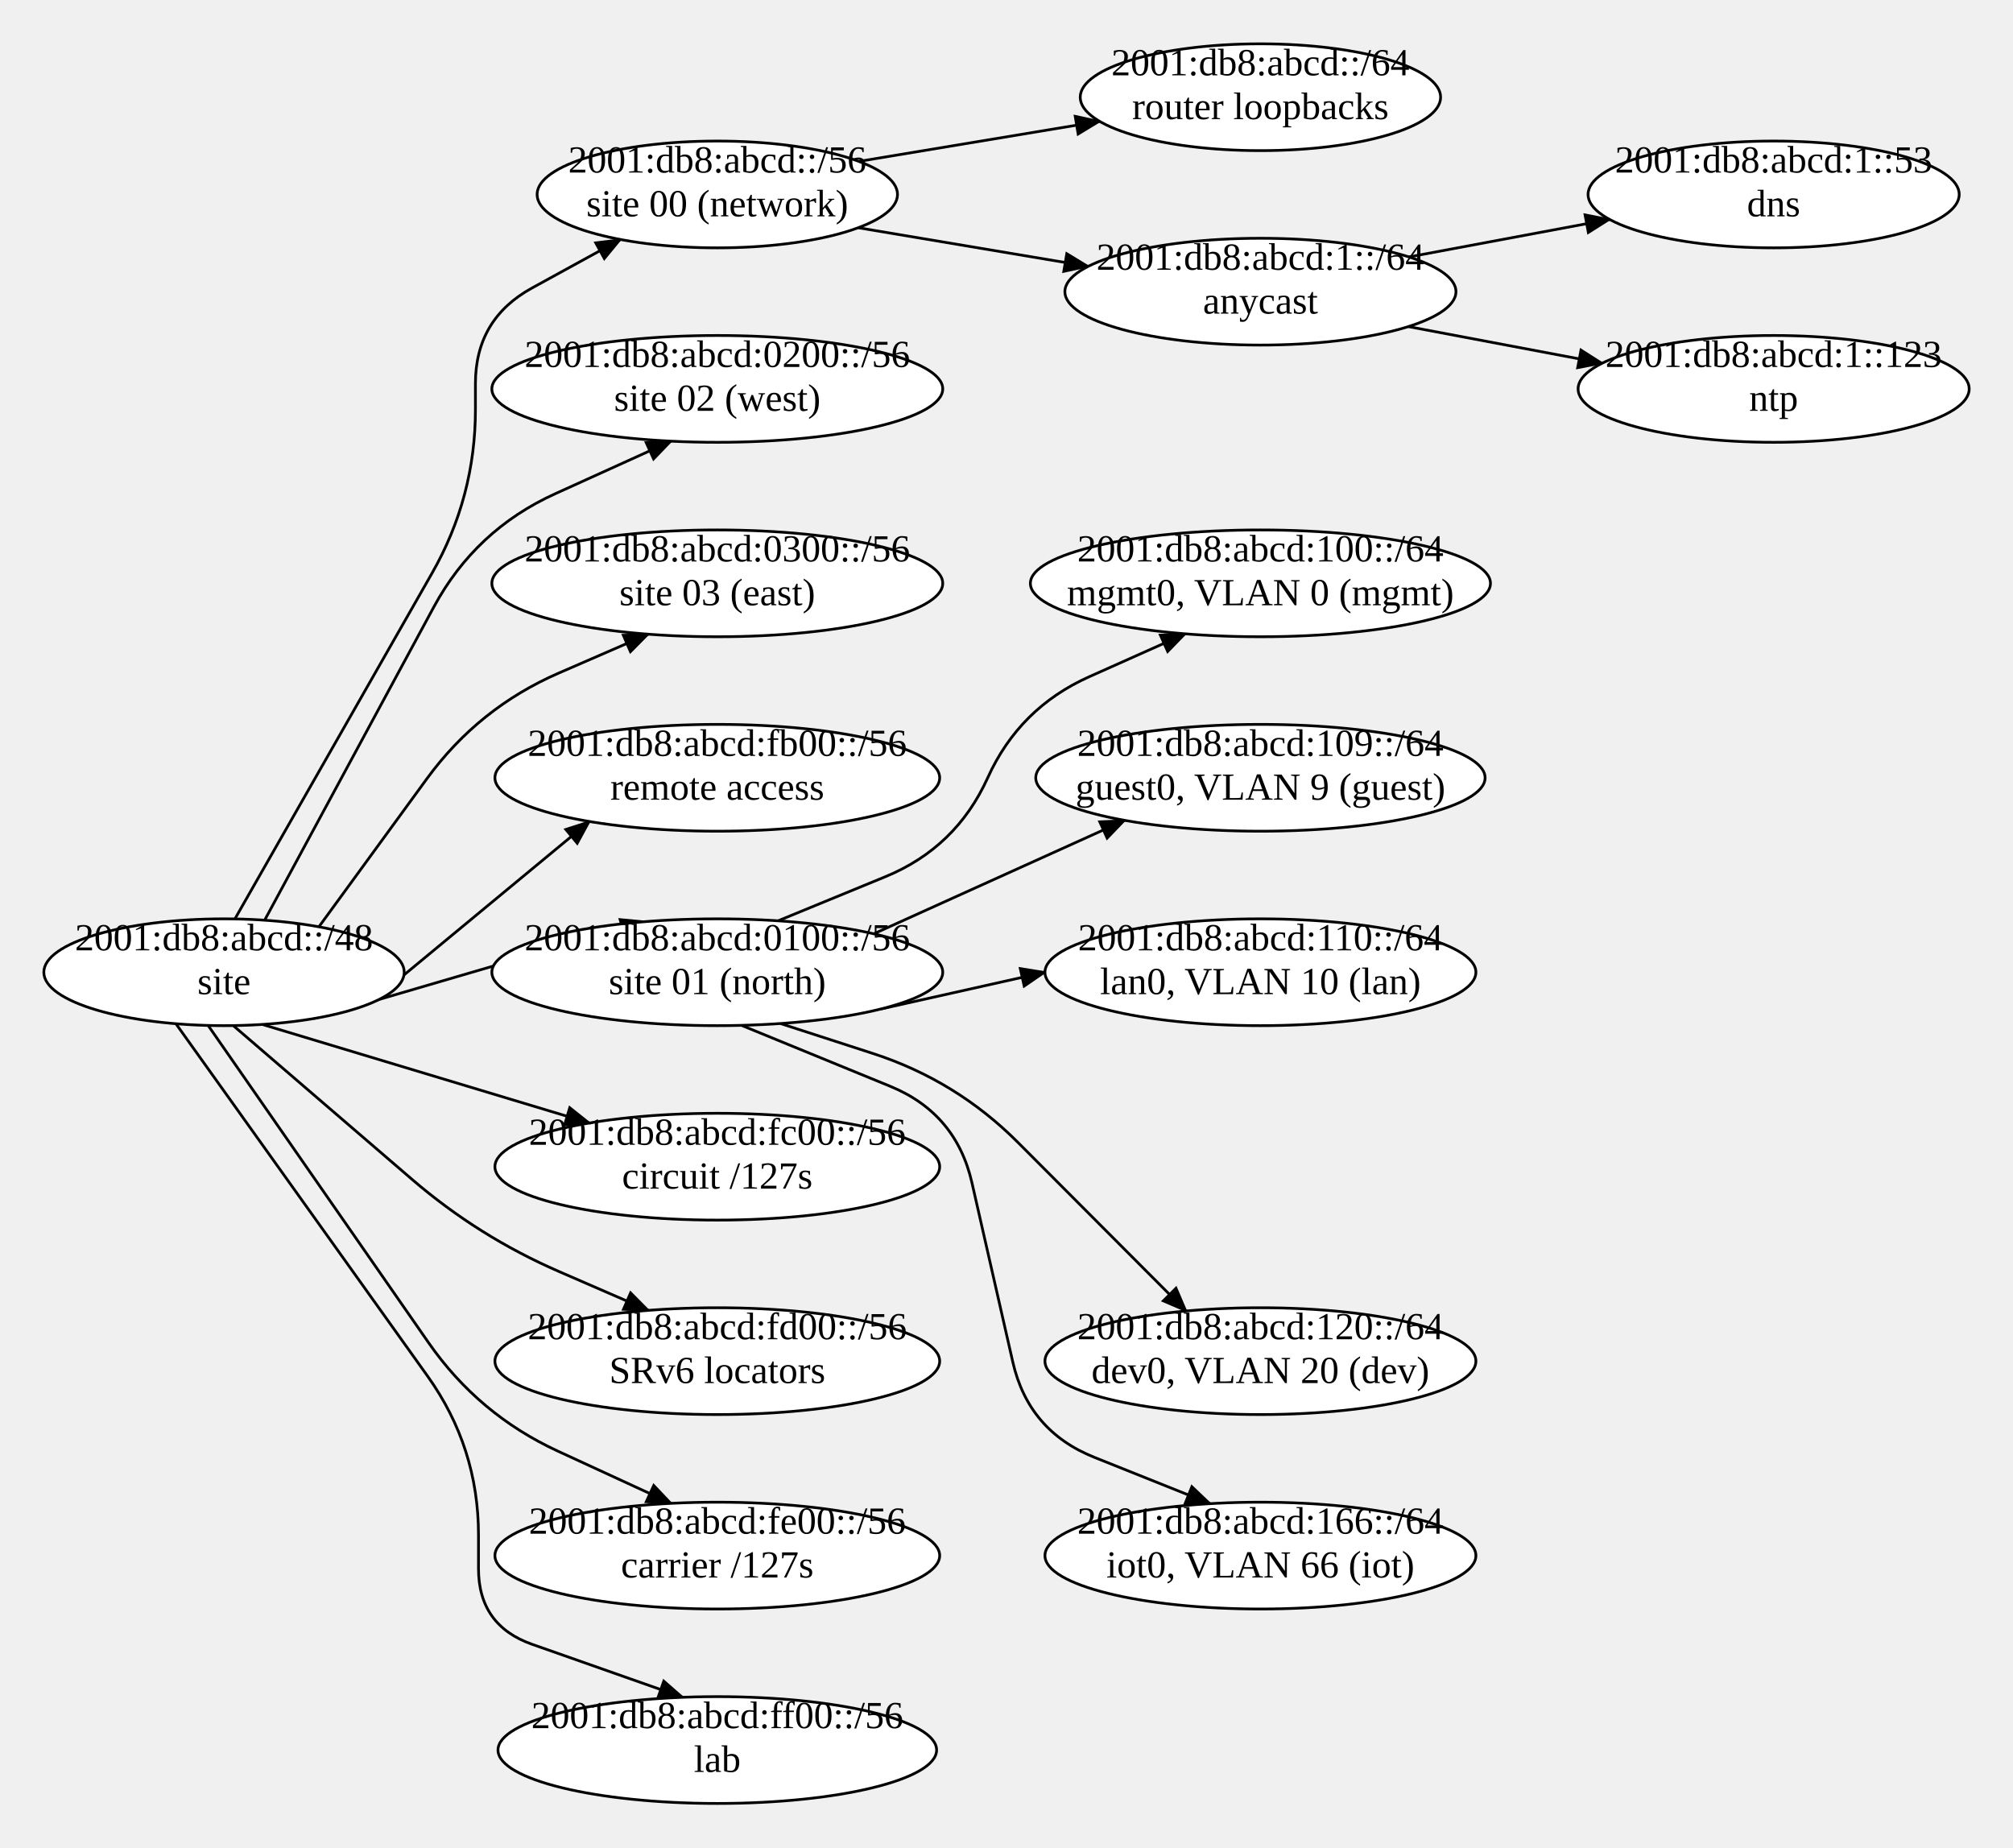
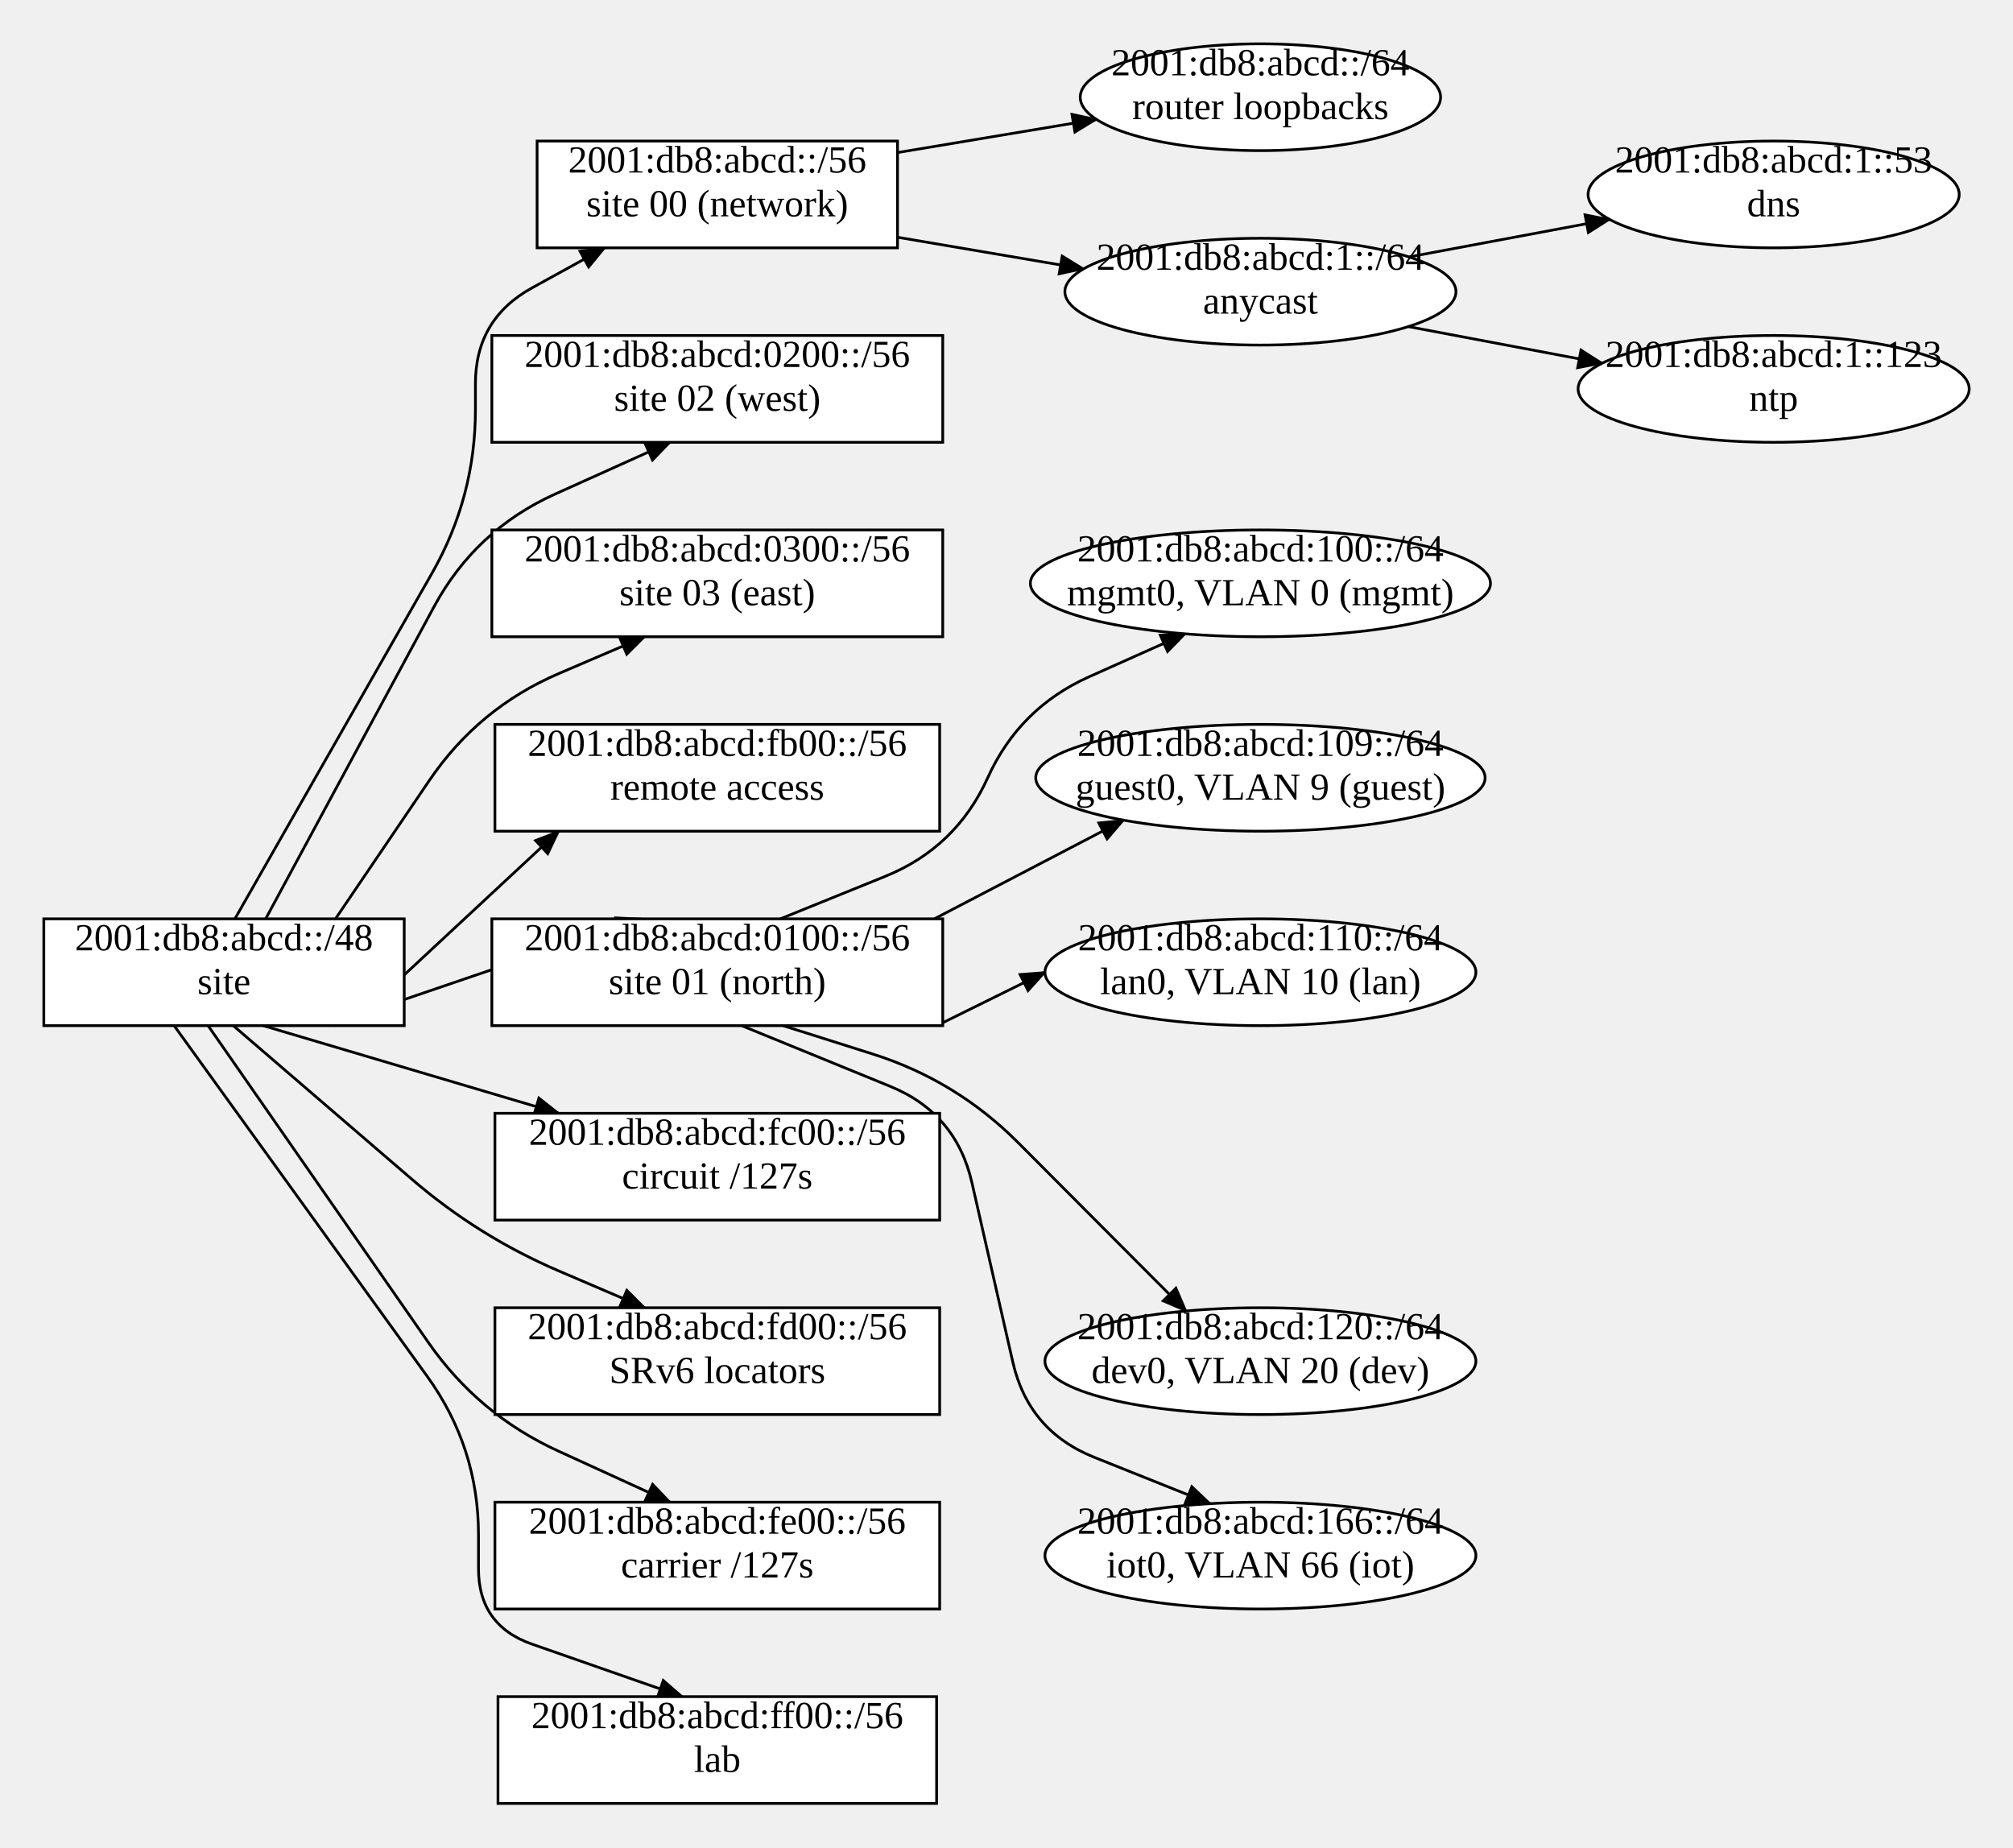
<svg xmlns="http://www.w3.org/2000/svg" width="735.04" height="674.5">
  <style type="text/css">
		.edge { fill: none; }
	</style>
  <defs>
    <marker id="normal" markerWidth="10" markerHeight="8" refX="9" refY="4" orient="auto-start-reverse" markerUnits="userSpaceOnUse">
      <path d="M0,0 L0,8 L10,4 z" fill="context-stroke" />
    </marker>
    <marker id="vee" markerWidth="10" markerHeight="8" refX="9" refY="4" orient="auto-start-reverse" markerUnits="userSpaceOnUse">
      <path d="M0,0 L10,4 L0,8 L3,4 z" fill="context-stroke" />
    </marker>
    <marker id="dot" markerWidth="8" markerHeight="8" refX="7" refY="4" orient="auto-start-reverse" markerUnits="userSpaceOnUse">
      <circle cx="4" cy="4" r="3.5" fill="context-stroke" />
    </marker>
    <marker id="odot" markerWidth="8" markerHeight="8" refX="7" refY="4" orient="auto-start-reverse" markerUnits="userSpaceOnUse">
      <circle cx="4" cy="4" r="3" fill="white" stroke="context-stroke" />
    </marker>
  </defs>
  <g>
-     <path class="edge" marker-end="url(#normal)" stroke="#000000" stroke-width="1" d="M85.771,335.536 L157.75,209.299 Q173.6,181.5 173.6,149.5 L173.6,140.059 Q173.6,116.5 194.253,105.166 L226.549,87.443 " />
-     <path class="edge" marker-end="url(#normal)" stroke="#000000" stroke-width="1" d="M114.557,371.912 L235.507,336.531 " />
-     <path class="edge" marker-end="url(#normal)" stroke="#000000" stroke-width="1" d="M96.629,336.002 L158.392,221.655 Q173.6,193.5 202.741,180.279 L245.044,161.086 " />
-     <path class="edge" marker-end="url(#normal)" stroke="#000000" stroke-width="1" d="M116.434,338.42 L155.864,284.354 Q174.72,258.5 204.068,245.745 L236.701,231.562 " />
-     <path class="edge" marker-end="url(#normal)" stroke="#000000" stroke-width="1" d="M147.515,355.989 L215.236,299.955 " />
-     <path class="edge" marker-end="url(#normal)" stroke="#000000" stroke-width="1" d="M95.772,374.055 L215.236,410.045 " />
-     <path class="edge" marker-end="url(#normal)" stroke="#000000" stroke-width="1" d="M85.166,374.474 L150.459,430.633 Q174.72,451.5 204.068,464.255 L236.756,478.46 " />
-     <path class="edge" marker-end="url(#normal)" stroke="#000000" stroke-width="1" d="M75.995,374.424 L156.46,490.221 Q174.72,516.5 203.781,529.896 L245.064,548.925 " />
-     <path class="edge" marker-end="url(#normal)" stroke="#000000" stroke-width="1" d="M64.225,373.792 L156.122,502.46 Q174.72,528.5 174.72,560.5 L174.72,572.738 Q174.72,593.5 194.305,600.391 L249.309,619.743 " />
-     <path class="edge" marker-end="url(#normal)" stroke="#000000" stroke-width="1" d="M313.596,58.928 L401.531,44.306 " />
-     <path class="edge" marker-end="url(#normal)" stroke="#000000" stroke-width="1" d="M313.366,83.157 L397.367,97.259 " />
+     <path class="edge" marker-end="url(#normal)" stroke="#000000" stroke-width="1" d="M85.771,335.5 L157.747,209.297 Q173.6,181.5 173.6,149.5 L173.6,140.088 Q173.6,116.5 194.262,105.121 L220.812,90.5 " />
+     <path class="edge" marker-end="url(#normal)" stroke="#000000" stroke-width="1" d="M119.603,374.5 L234.014,335.5 " />
+     <path class="edge" marker-end="url(#normal)" stroke="#000000" stroke-width="1" d="M97.01,335.5 L158.409,221.664 Q173.6,193.5 202.779,180.362 L244.671,161.5 " />
+     <path class="edge" marker-end="url(#normal)" stroke="#000000" stroke-width="1" d="M122.496,335.5 L156.758,284.983 Q174.72,258.5 204.133,245.894 L235.386,232.5 " />
+     <path class="edge" marker-end="url(#normal)" stroke="#000000" stroke-width="1" d="M147.6,355.967 L204.006,303.5 " />
+     <path class="edge" marker-end="url(#normal)" stroke="#000000" stroke-width="1" d="M96.108,374.5 L204.006,406.5 " />
+     <path class="edge" marker-end="url(#normal)" stroke="#000000" stroke-width="1" d="M85.177,374.5 L150.457,430.636 Q174.72,451.5 204.134,464.101 L235.41,477.5 " />
+     <path class="edge" marker-end="url(#normal)" stroke="#000000" stroke-width="1" d="M75.98,374.5 L156.451,490.227 Q174.72,516.5 203.82,529.81 L244.681,548.5 " />
+     <path class="edge" marker-end="url(#normal)" stroke="#000000" stroke-width="1" d="M63.576,374.5 L155.993,502.552 Q174.72,528.5 174.72,560.5 L174.72,572.77 Q174.72,593.5 194.29,600.336 L249.147,619.5 " />
+     <path class="edge" marker-end="url(#normal)" stroke="#000000" stroke-width="1" d="M327.72,55.708 L400.351,43.577 " />
+     <path class="edge" marker-end="url(#normal)" stroke="#000000" stroke-width="1" d="M327.72,86.628 L395.68,98.172 " />
    <path class="edge" marker-end="url(#normal)" stroke="#000000" stroke-width="1" d="M514.483,93.82 L587.735,80.113 " />
    <path class="edge" marker-end="url(#normal)" stroke="#000000" stroke-width="1" d="M514.25,119.254 L585.039,132.622 " />
-     <path class="edge" marker-end="url(#normal)" stroke="#000000" stroke-width="1" d="M284.104,336.221 L323.232,320.14 Q349.12,309.5 360.66,284 L360.66,284 Q372.2,258.5 397.756,247.084 L432.8,231.43 " />
-     <path class="edge" marker-end="url(#normal)" stroke="#000000" stroke-width="1" d="M319.057,340.962 L410.663,299.537 " />
-     <path class="edge" marker-end="url(#normal)" stroke="#000000" stroke-width="1" d="M321.699,368.406 L381.56,355 " />
-     <path class="edge" marker-end="url(#normal)" stroke="#000000" stroke-width="1" d="M284.968,373.72 L318.677,384.639 Q349.12,394.5 371.718,417.157 L433.099,478.697 " />
-     <path class="edge" marker-end="url(#normal)" stroke="#000000" stroke-width="1" d="M270.744,374.388 L325.024,396.627 Q349.12,406.5 354.907,431.889 L369.819,497.311 Q375.56,522.5 399.547,532.097 L441.886,549.038 " />
-     <ellipse cx="81.8" cy="355" rx="65.8" ry="19.5" class="node" fill="#FFFFFF" stroke="#000000" stroke-width="1" />
+     <path class="edge" marker-end="url(#normal)" stroke="#000000" stroke-width="1" d="M284.941,335.5 L323.178,320.009 Q349.12,309.5 360.66,284 L360.66,284 Q372.2,258.5 397.753,247.078 L432.768,231.428 " />
+     <path class="edge" marker-end="url(#normal)" stroke="#000000" stroke-width="1" d="M341.179,335.5 L410.273,299.466 " />
+     <path class="edge" marker-end="url(#normal)" stroke="#000000" stroke-width="1" d="M344.24,373.434 L381.56,355 " />
+     <path class="edge" marker-end="url(#normal)" stroke="#000000" stroke-width="1" d="M285.943,374.5 L318.612,384.842 Q349.12,394.5 371.713,417.161 L433.067,478.7 " />
+     <path class="edge" marker-end="url(#normal)" stroke="#000000" stroke-width="1" d="M270.802,374.5 L325.036,396.66 Q349.12,406.5 354.902,431.866 L369.818,497.31 Q375.56,522.5 399.547,532.099 L441.879,549.038 " />
+     <rect x="16" y="335.5" width="131.6" height="39" class="node" fill="#FFFFFF" stroke="#000000" stroke-width="1" />
    <text text-anchor="middle" alignment-baseline="middle" x="81.8" y="347" font-size="14" fill="#000000">2001:db8:abcd::/48</text>
    <text text-anchor="middle" alignment-baseline="middle" x="81.8" y="363" font-size="14" fill="#000000">site</text>
-     <ellipse cx="261.92" cy="71" rx="65.8" ry="19.5" class="node" fill="#FFFFFF" stroke="#000000" stroke-width="1" />
+     <rect x="196.12" y="51.5" width="131.6" height="39" class="node" fill="#FFFFFF" stroke="#000000" stroke-width="1" />
    <text text-anchor="middle" alignment-baseline="middle" x="261.92" y="63" font-size="14" fill="#000000">2001:db8:abcd::/56</text>
    <text text-anchor="middle" alignment-baseline="middle" x="261.92" y="79" font-size="14" fill="#000000">site 00 (network)</text>
-     <ellipse cx="261.92" cy="355" rx="82.32" ry="19.5" class="node" fill="#FFFFFF" stroke="#000000" stroke-width="1" />
+     <rect x="179.6" y="335.5" width="164.64" height="39" class="node" fill="#FFFFFF" stroke="#000000" stroke-width="1" />
    <text text-anchor="middle" alignment-baseline="middle" x="261.92" y="347" font-size="14" fill="#000000">2001:db8:abcd:0100::/56</text>
    <text text-anchor="middle" alignment-baseline="middle" x="261.92" y="363" font-size="14" fill="#000000">site 01 (north)</text>
-     <ellipse cx="261.92" cy="142" rx="82.32" ry="19.5" class="node" fill="#FFFFFF" stroke="#000000" stroke-width="1" />
+     <rect x="179.6" y="122.5" width="164.64" height="39" class="node" fill="#FFFFFF" stroke="#000000" stroke-width="1" />
    <text text-anchor="middle" alignment-baseline="middle" x="261.92" y="134" font-size="14" fill="#000000">2001:db8:abcd:0200::/56</text>
    <text text-anchor="middle" alignment-baseline="middle" x="261.92" y="150" font-size="14" fill="#000000">site 02 (west)</text>
-     <ellipse cx="261.92" cy="213" rx="82.32" ry="19.5" class="node" fill="#FFFFFF" stroke="#000000" stroke-width="1" />
+     <rect x="179.6" y="193.5" width="164.64" height="39" class="node" fill="#FFFFFF" stroke="#000000" stroke-width="1" />
    <text text-anchor="middle" alignment-baseline="middle" x="261.92" y="205" font-size="14" fill="#000000">2001:db8:abcd:0300::/56</text>
    <text text-anchor="middle" alignment-baseline="middle" x="261.92" y="221" font-size="14" fill="#000000">site 03 (east)</text>
-     <ellipse cx="261.92" cy="284" rx="81.2" ry="19.5" class="node" fill="#FFFFFF" stroke="#000000" stroke-width="1" />
+     <rect x="180.72" y="264.5" width="162.4" height="39" class="node" fill="#FFFFFF" stroke="#000000" stroke-width="1" />
    <text text-anchor="middle" alignment-baseline="middle" x="261.92" y="276" font-size="14" fill="#000000">2001:db8:abcd:fb00::/56</text>
    <text text-anchor="middle" alignment-baseline="middle" x="261.92" y="292" font-size="14" fill="#000000">remote access</text>
-     <ellipse cx="261.92" cy="426" rx="81.2" ry="19.5" class="node" fill="#FFFFFF" stroke="#000000" stroke-width="1" />
+     <rect x="180.72" y="406.5" width="162.4" height="39" class="node" fill="#FFFFFF" stroke="#000000" stroke-width="1" />
    <text text-anchor="middle" alignment-baseline="middle" x="261.92" y="418" font-size="14" fill="#000000">2001:db8:abcd:fc00::/56</text>
    <text text-anchor="middle" alignment-baseline="middle" x="261.92" y="434" font-size="14" fill="#000000">circuit /127s</text>
-     <ellipse cx="261.92" cy="497" rx="81.2" ry="19.5" class="node" fill="#FFFFFF" stroke="#000000" stroke-width="1" />
+     <rect x="180.72" y="477.5" width="162.4" height="39" class="node" fill="#FFFFFF" stroke="#000000" stroke-width="1" />
    <text text-anchor="middle" alignment-baseline="middle" x="261.92" y="489" font-size="14" fill="#000000">2001:db8:abcd:fd00::/56</text>
    <text text-anchor="middle" alignment-baseline="middle" x="261.92" y="505" font-size="14" fill="#000000">SRv6 locators</text>
-     <ellipse cx="261.92" cy="568" rx="81.2" ry="19.5" class="node" fill="#FFFFFF" stroke="#000000" stroke-width="1" />
+     <rect x="180.72" y="548.5" width="162.4" height="39" class="node" fill="#FFFFFF" stroke="#000000" stroke-width="1" />
    <text text-anchor="middle" alignment-baseline="middle" x="261.92" y="560" font-size="14" fill="#000000">2001:db8:abcd:fe00::/56</text>
    <text text-anchor="middle" alignment-baseline="middle" x="261.92" y="576" font-size="14" fill="#000000">carrier /127s</text>
-     <ellipse cx="261.92" cy="639" rx="80.08" ry="19.5" class="node" fill="#FFFFFF" stroke="#000000" stroke-width="1" />
+     <rect x="181.84" y="619.5" width="160.16" height="39" class="node" fill="#FFFFFF" stroke="#000000" stroke-width="1" />
    <text text-anchor="middle" alignment-baseline="middle" x="261.92" y="631" font-size="14" fill="#000000">2001:db8:abcd:ff00::/56</text>
    <text text-anchor="middle" alignment-baseline="middle" x="261.92" y="647" font-size="14" fill="#000000">lab</text>
    <ellipse cx="460.24" cy="35.5" rx="65.8" ry="19.5" class="node" fill="#FFFFFF" stroke="#000000" stroke-width="1" />
    <text text-anchor="middle" alignment-baseline="middle" x="460.24" y="27.5" font-size="14" fill="#000000">2001:db8:abcd::/64</text>
    <text text-anchor="middle" alignment-baseline="middle" x="460.24" y="43.5" font-size="14" fill="#000000">router loopbacks</text>
    <ellipse cx="460.24" cy="106.5" rx="71.4" ry="19.5" class="node" fill="#FFFFFF" stroke="#000000" stroke-width="1" />
    <text text-anchor="middle" alignment-baseline="middle" x="460.24" y="98.5" font-size="14" fill="#000000">2001:db8:abcd:1::/64</text>
    <text text-anchor="middle" alignment-baseline="middle" x="460.24" y="114.5" font-size="14" fill="#000000">anycast</text>
    <ellipse cx="647.64" cy="71" rx="67.76" ry="19.5" class="node" fill="#FFFFFF" stroke="#000000" stroke-width="1" />
    <text text-anchor="middle" alignment-baseline="middle" x="647.64" y="63" font-size="14" fill="#000000">2001:db8:abcd:1::53</text>
    <text text-anchor="middle" alignment-baseline="middle" x="647.64" y="79" font-size="14" fill="#000000">dns</text>
    <ellipse cx="647.64" cy="142" rx="71.4" ry="19.5" class="node" fill="#FFFFFF" stroke="#000000" stroke-width="1" />
    <text text-anchor="middle" alignment-baseline="middle" x="647.64" y="134" font-size="14" fill="#000000">2001:db8:abcd:1::123</text>
    <text text-anchor="middle" alignment-baseline="middle" x="647.64" y="150" font-size="14" fill="#000000">ntp</text>
    <ellipse cx="460.24" cy="213" rx="84" ry="19.5" class="node" fill="#FFFFFF" stroke="#000000" stroke-width="1" />
    <text text-anchor="middle" alignment-baseline="middle" x="460.24" y="205" font-size="14" fill="#000000">2001:db8:abcd:100::/64</text>
    <text text-anchor="middle" alignment-baseline="middle" x="460.24" y="221" font-size="14" fill="#000000">mgmt0, VLAN 0 (mgmt)</text>
    <ellipse cx="460.24" cy="284" rx="82.04" ry="19.5" class="node" fill="#FFFFFF" stroke="#000000" stroke-width="1" />
    <text text-anchor="middle" alignment-baseline="middle" x="460.24" y="276" font-size="14" fill="#000000">2001:db8:abcd:109::/64</text>
    <text text-anchor="middle" alignment-baseline="middle" x="460.24" y="292" font-size="14" fill="#000000">guest0, VLAN 9 (guest)</text>
    <ellipse cx="460.24" cy="355" rx="78.68" ry="19.5" class="node" fill="#FFFFFF" stroke="#000000" stroke-width="1" />
    <text text-anchor="middle" alignment-baseline="middle" x="460.24" y="347" font-size="14" fill="#000000">2001:db8:abcd:110::/64</text>
    <text text-anchor="middle" alignment-baseline="middle" x="460.24" y="363" font-size="14" fill="#000000">lan0, VLAN 10 (lan)</text>
    <ellipse cx="460.24" cy="497" rx="78.68" ry="19.5" class="node" fill="#FFFFFF" stroke="#000000" stroke-width="1" />
    <text text-anchor="middle" alignment-baseline="middle" x="460.24" y="489" font-size="14" fill="#000000">2001:db8:abcd:120::/64</text>
    <text text-anchor="middle" alignment-baseline="middle" x="460.24" y="505" font-size="14" fill="#000000">dev0, VLAN 20 (dev)</text>
    <ellipse cx="460.24" cy="568" rx="78.68" ry="19.5" class="node" fill="#FFFFFF" stroke="#000000" stroke-width="1" />
    <text text-anchor="middle" alignment-baseline="middle" x="460.24" y="560" font-size="14" fill="#000000">2001:db8:abcd:166::/64</text>
    <text text-anchor="middle" alignment-baseline="middle" x="460.24" y="576" font-size="14" fill="#000000">iot0, VLAN 66 (iot)</text>
  </g>
</svg>
